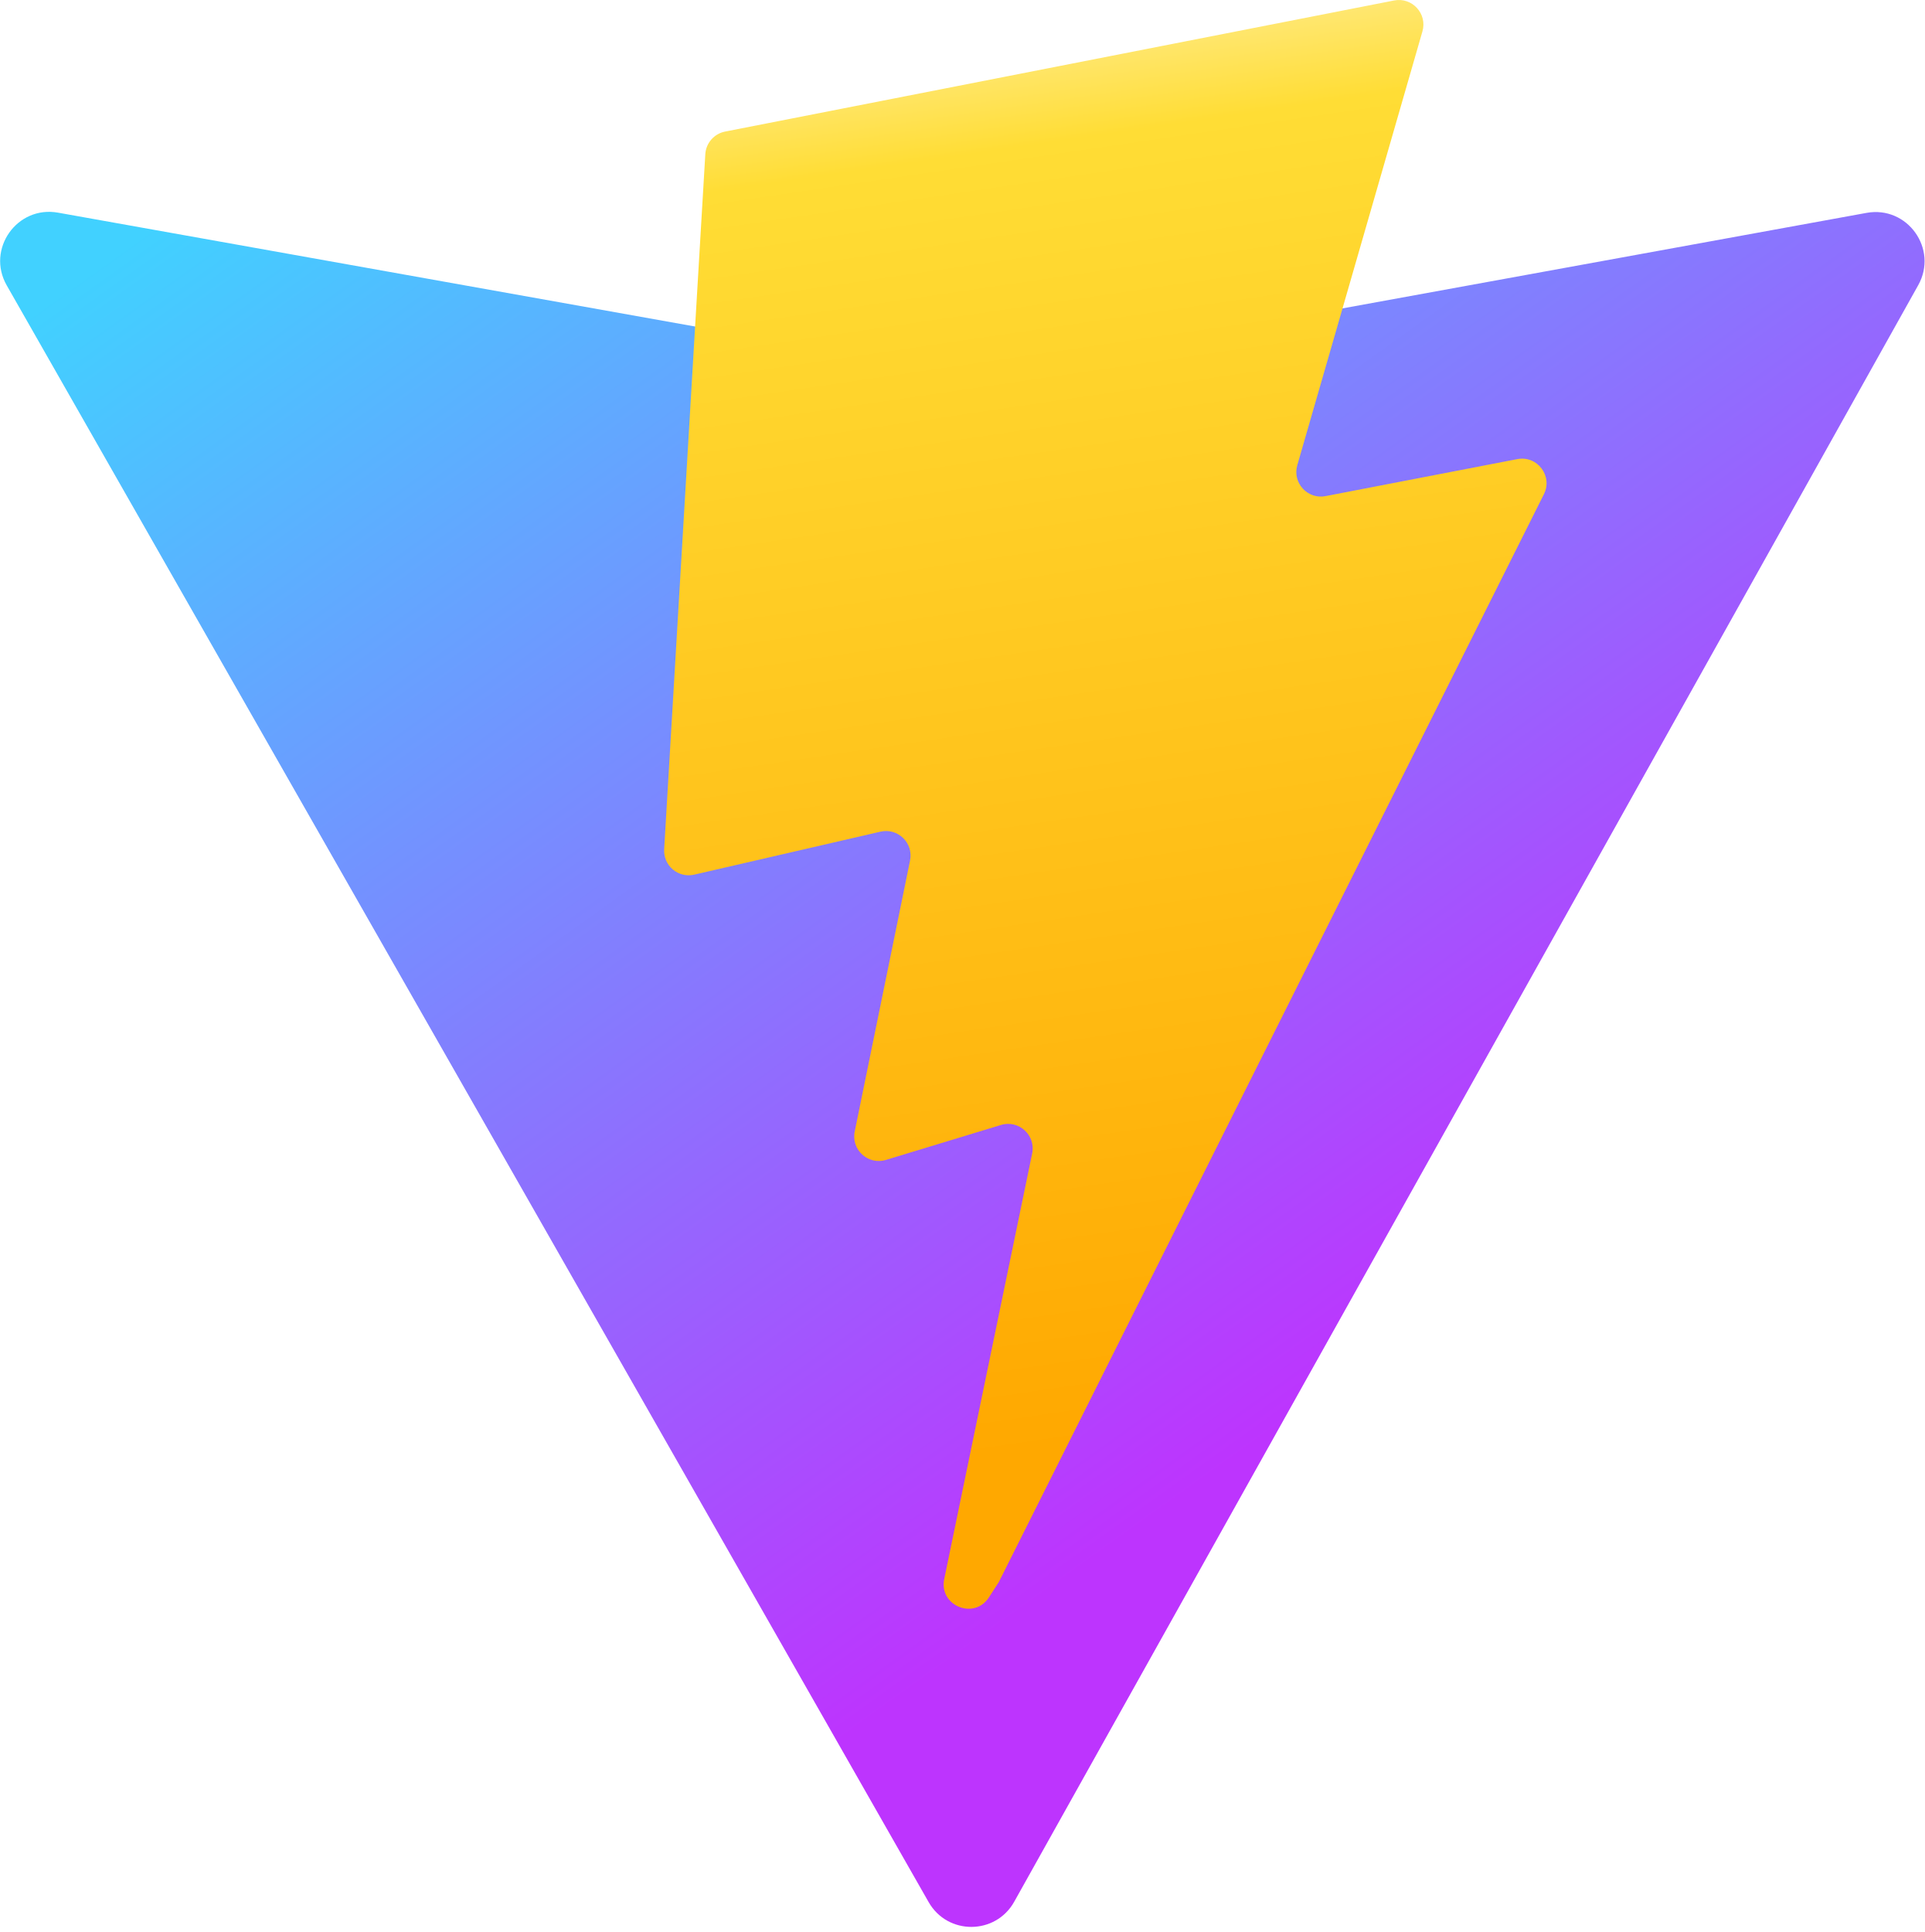
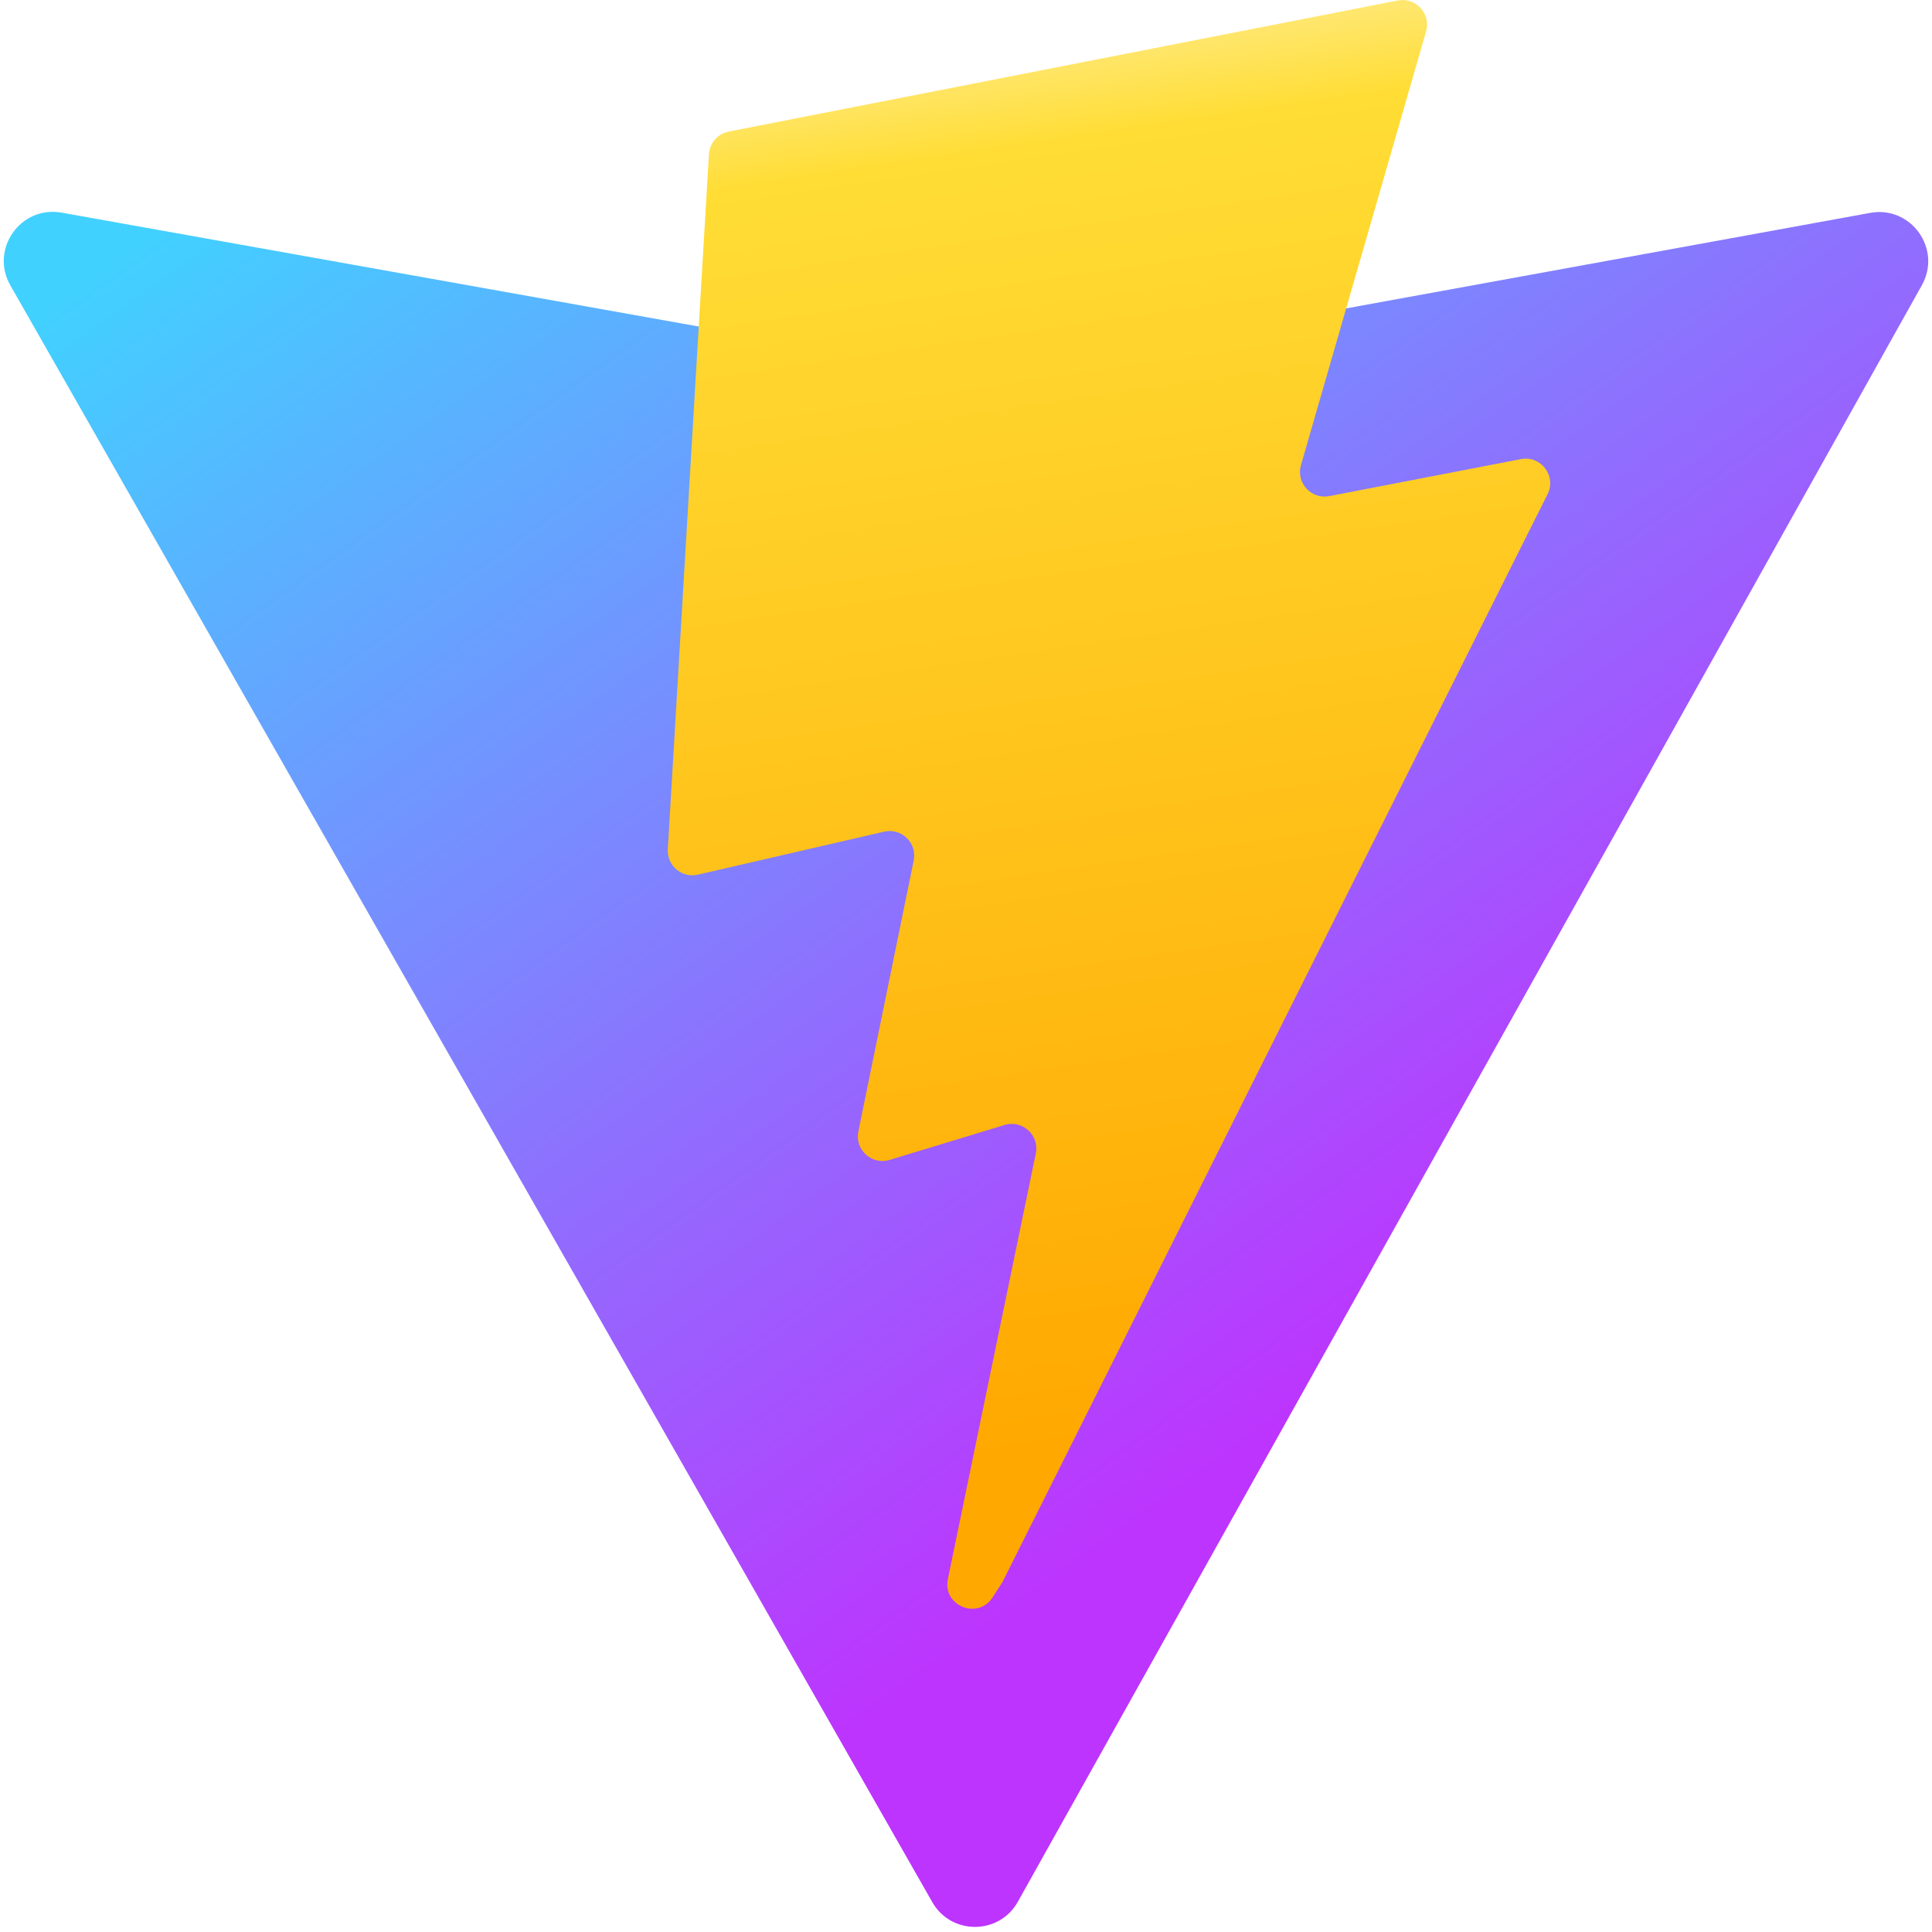
- <svg xmlns="http://www.w3.org/2000/svg" aria-hidden="true" role="img" class="iconify iconify--logos" width="31.88" height="32" preserveAspectRatio="xMidYMid meet" viewBox="0 0 256 257">
+ <svg xmlns="http://www.w3.org/2000/svg" width="1em" height="1em" viewBox="0 0 256 257">
  <defs>
-     <linearGradient id="IconifyId1813088fe1fbc01fb466" x1="-.828%" x2="57.636%" y1="7.652%" y2="78.411%">
+     <linearGradient id="SVGmrugVdcL" x1="-.828%" x2="57.636%" y1="7.652%" y2="78.411%">
      <stop offset="0%" stop-color="#41D1FF" />
      <stop offset="100%" stop-color="#BD34FE" />
    </linearGradient>
-     <linearGradient id="IconifyId1813088fe1fbc01fb467" x1="43.376%" x2="50.316%" y1="2.242%" y2="89.03%">
+     <linearGradient id="SVGqn4NsbfA" x1="43.376%" x2="50.316%" y1="2.242%" y2="89.03%">
      <stop offset="0%" stop-color="#FFEA83" />
      <stop offset="8.333%" stop-color="#FFDD35" />
      <stop offset="100%" stop-color="#FFA800" />
    </linearGradient>
  </defs>
-   <path fill="url(#IconifyId1813088fe1fbc01fb466)" d="M255.153 37.938L134.897 252.976c-2.483 4.44-8.862 4.466-11.382.048L.875 37.958c-2.746-4.814 1.371-10.646 6.827-9.67l120.385 21.517a6.537 6.537 0 0 0 2.322-.004l117.867-21.483c5.438-.991 9.574 4.796 6.877 9.62Z" />
-   <path fill="url(#IconifyId1813088fe1fbc01fb467)" d="M185.432.063L96.44 17.501a3.268 3.268 0 0 0-2.634 3.014l-5.474 92.456a3.268 3.268 0 0 0 3.997 3.378l24.777-5.718c2.318-.535 4.413 1.507 3.936 3.838l-7.361 36.047c-.495 2.426 1.782 4.5 4.151 3.78l15.304-4.649c2.372-.72 4.652 1.36 4.15 3.788l-11.698 56.621c-.732 3.542 3.979 5.473 5.943 2.437l1.313-2.028l72.516-144.72c1.215-2.423-.88-5.186-3.54-4.672l-25.505 4.922c-2.396.462-4.435-1.77-3.759-4.114l16.646-57.705c.677-2.35-1.37-4.583-3.769-4.113Z" />
+   <path fill="url(#SVGmrugVdcL)" d="M255.153 37.938L134.897 252.976c-2.483 4.44-8.862 4.466-11.382.048L.875 37.958c-2.746-4.814 1.371-10.646 6.827-9.67l120.385 21.517a6.5 6.5 0 0 0 2.322-.004l117.867-21.483c5.438-.991 9.574 4.796 6.877 9.62" />
+   <path fill="url(#SVGqn4NsbfA)" d="M185.432.063L96.44 17.501a3.27 3.27 0 0 0-2.634 3.014l-5.474 92.456a3.268 3.268 0 0 0 3.997 3.378l24.777-5.718c2.318-.535 4.413 1.507 3.936 3.838l-7.361 36.047c-.495 2.426 1.782 4.5 4.151 3.78l15.304-4.649c2.372-.72 4.652 1.36 4.15 3.788l-11.698 56.621c-.732 3.542 3.979 5.473 5.943 2.437l1.313-2.028l72.516-144.72c1.215-2.423-.88-5.186-3.54-4.672l-25.505 4.922c-2.396.462-4.435-1.77-3.759-4.114l16.646-57.705c.677-2.35-1.37-4.583-3.769-4.113" />
</svg>
